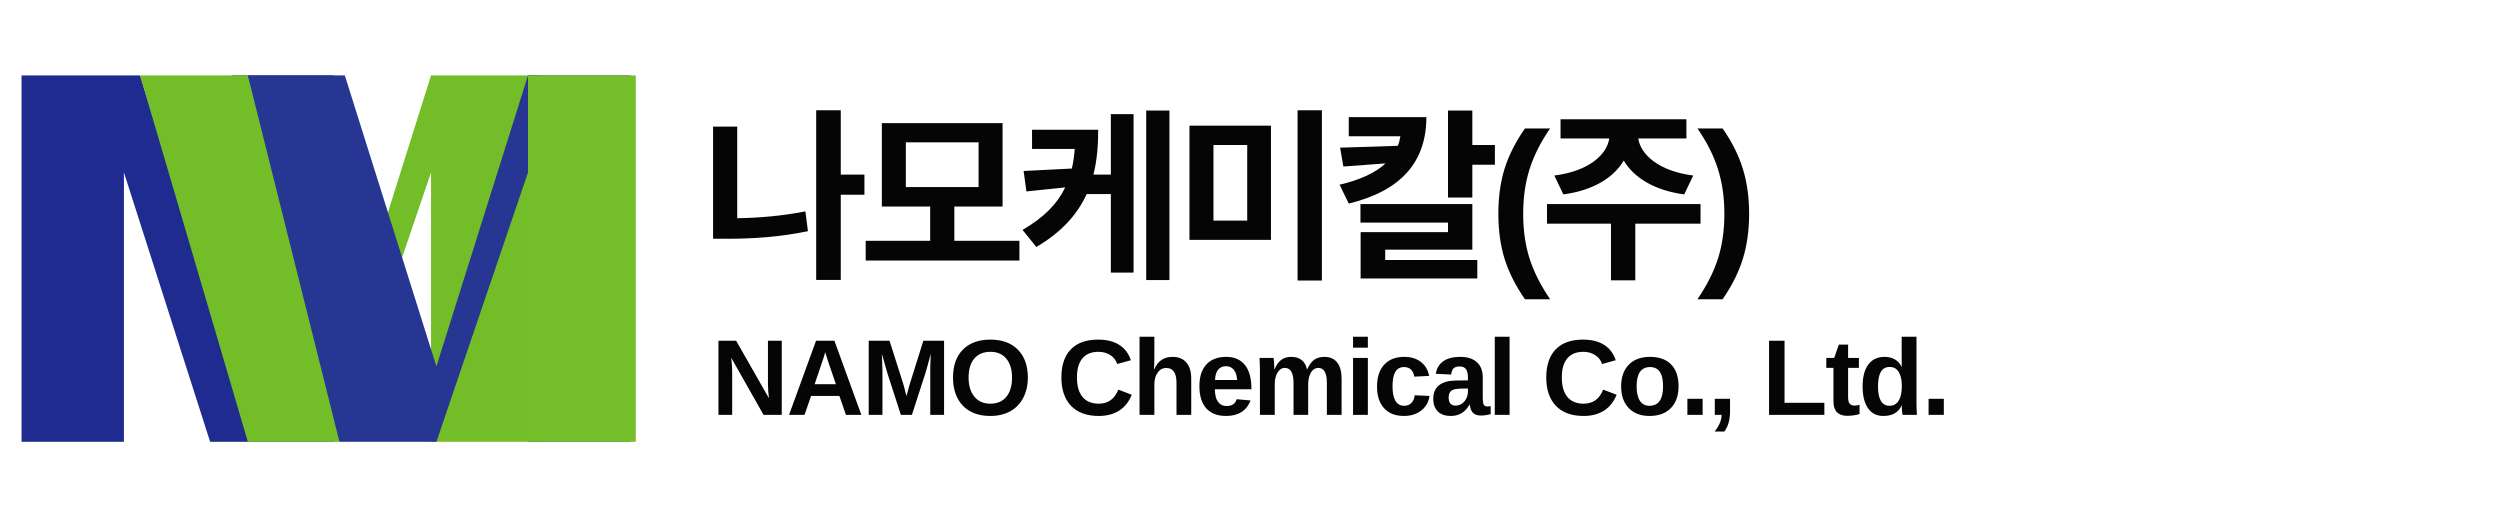
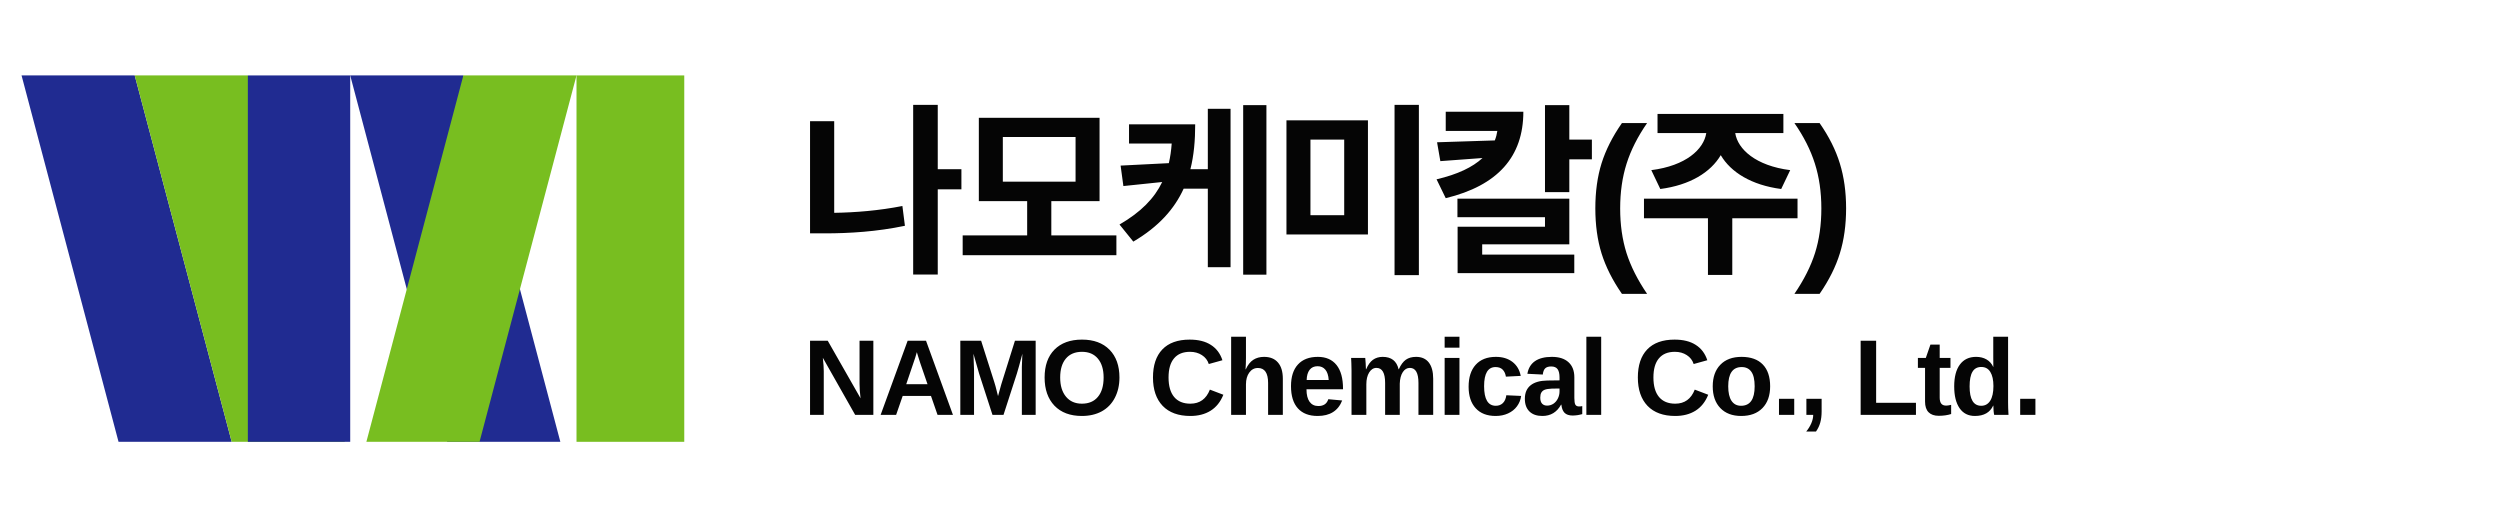
<svg xmlns="http://www.w3.org/2000/svg" viewBox="0 0 464 96" role="img" aria-labelledby="title desc">
  <g transform="translate(4 14)">
-     <path d="M0 0h22l17 55V0h19v68H35L19 18v50H0z" fill="#1f2b8f" />
-     <path d="M22 0h20l17 54L76 0h20v68H76V18L59 68H42z" fill="#73be28" />
-     <path d="M42 0h18l17 54L94 0h19v68H94V18L77 68H59z" fill="#263692" />
-     <path d="M94 0h20v68H94z" fill="#75bf2a" />
+     <path d="M0 0H21L39 68H18L0 0Z" fill="#202b91" />
+     <path d="M21 0H42L60 68H39L21 0Z" fill="#78be20" />
+     <path d="M42 0H61V68H42Z" fill="#202b91" />
+     <path d="M61 0H82L100 68H79L61 0Z" fill="#202b91" />
+     <path d="M82 0H103L85 68H64L82 0Z" fill="#78be20" />
+     <path d="M103 0H123V68H103Z" fill="#78be20" />
  </g>
  <g fill="#050505">
-     <text x="130" y="49" font-family="Arial, 'Noto Sans KR', sans-serif" font-size="34" font-weight="900" letter-spacing="-2">나모케미칼(주)</text>
-     <text x="132" y="77" font-family="Arial, Helvetica, sans-serif" font-size="20" font-weight="800" letter-spacing="-0.5">NAMO Chemical Co., Ltd.</text>
+     <text x="148" y="48" font-family="Arial, 'Noto Sans KR', sans-serif" font-size="34" font-weight="900" letter-spacing="-2">나모케미칼(주)</text>
+     <text x="149" y="77" font-family="Arial, Helvetica, sans-serif" font-size="20" font-weight="800" letter-spacing="-0.5">NAMO Chemical Co., Ltd.</text>
  </g>
</svg>
